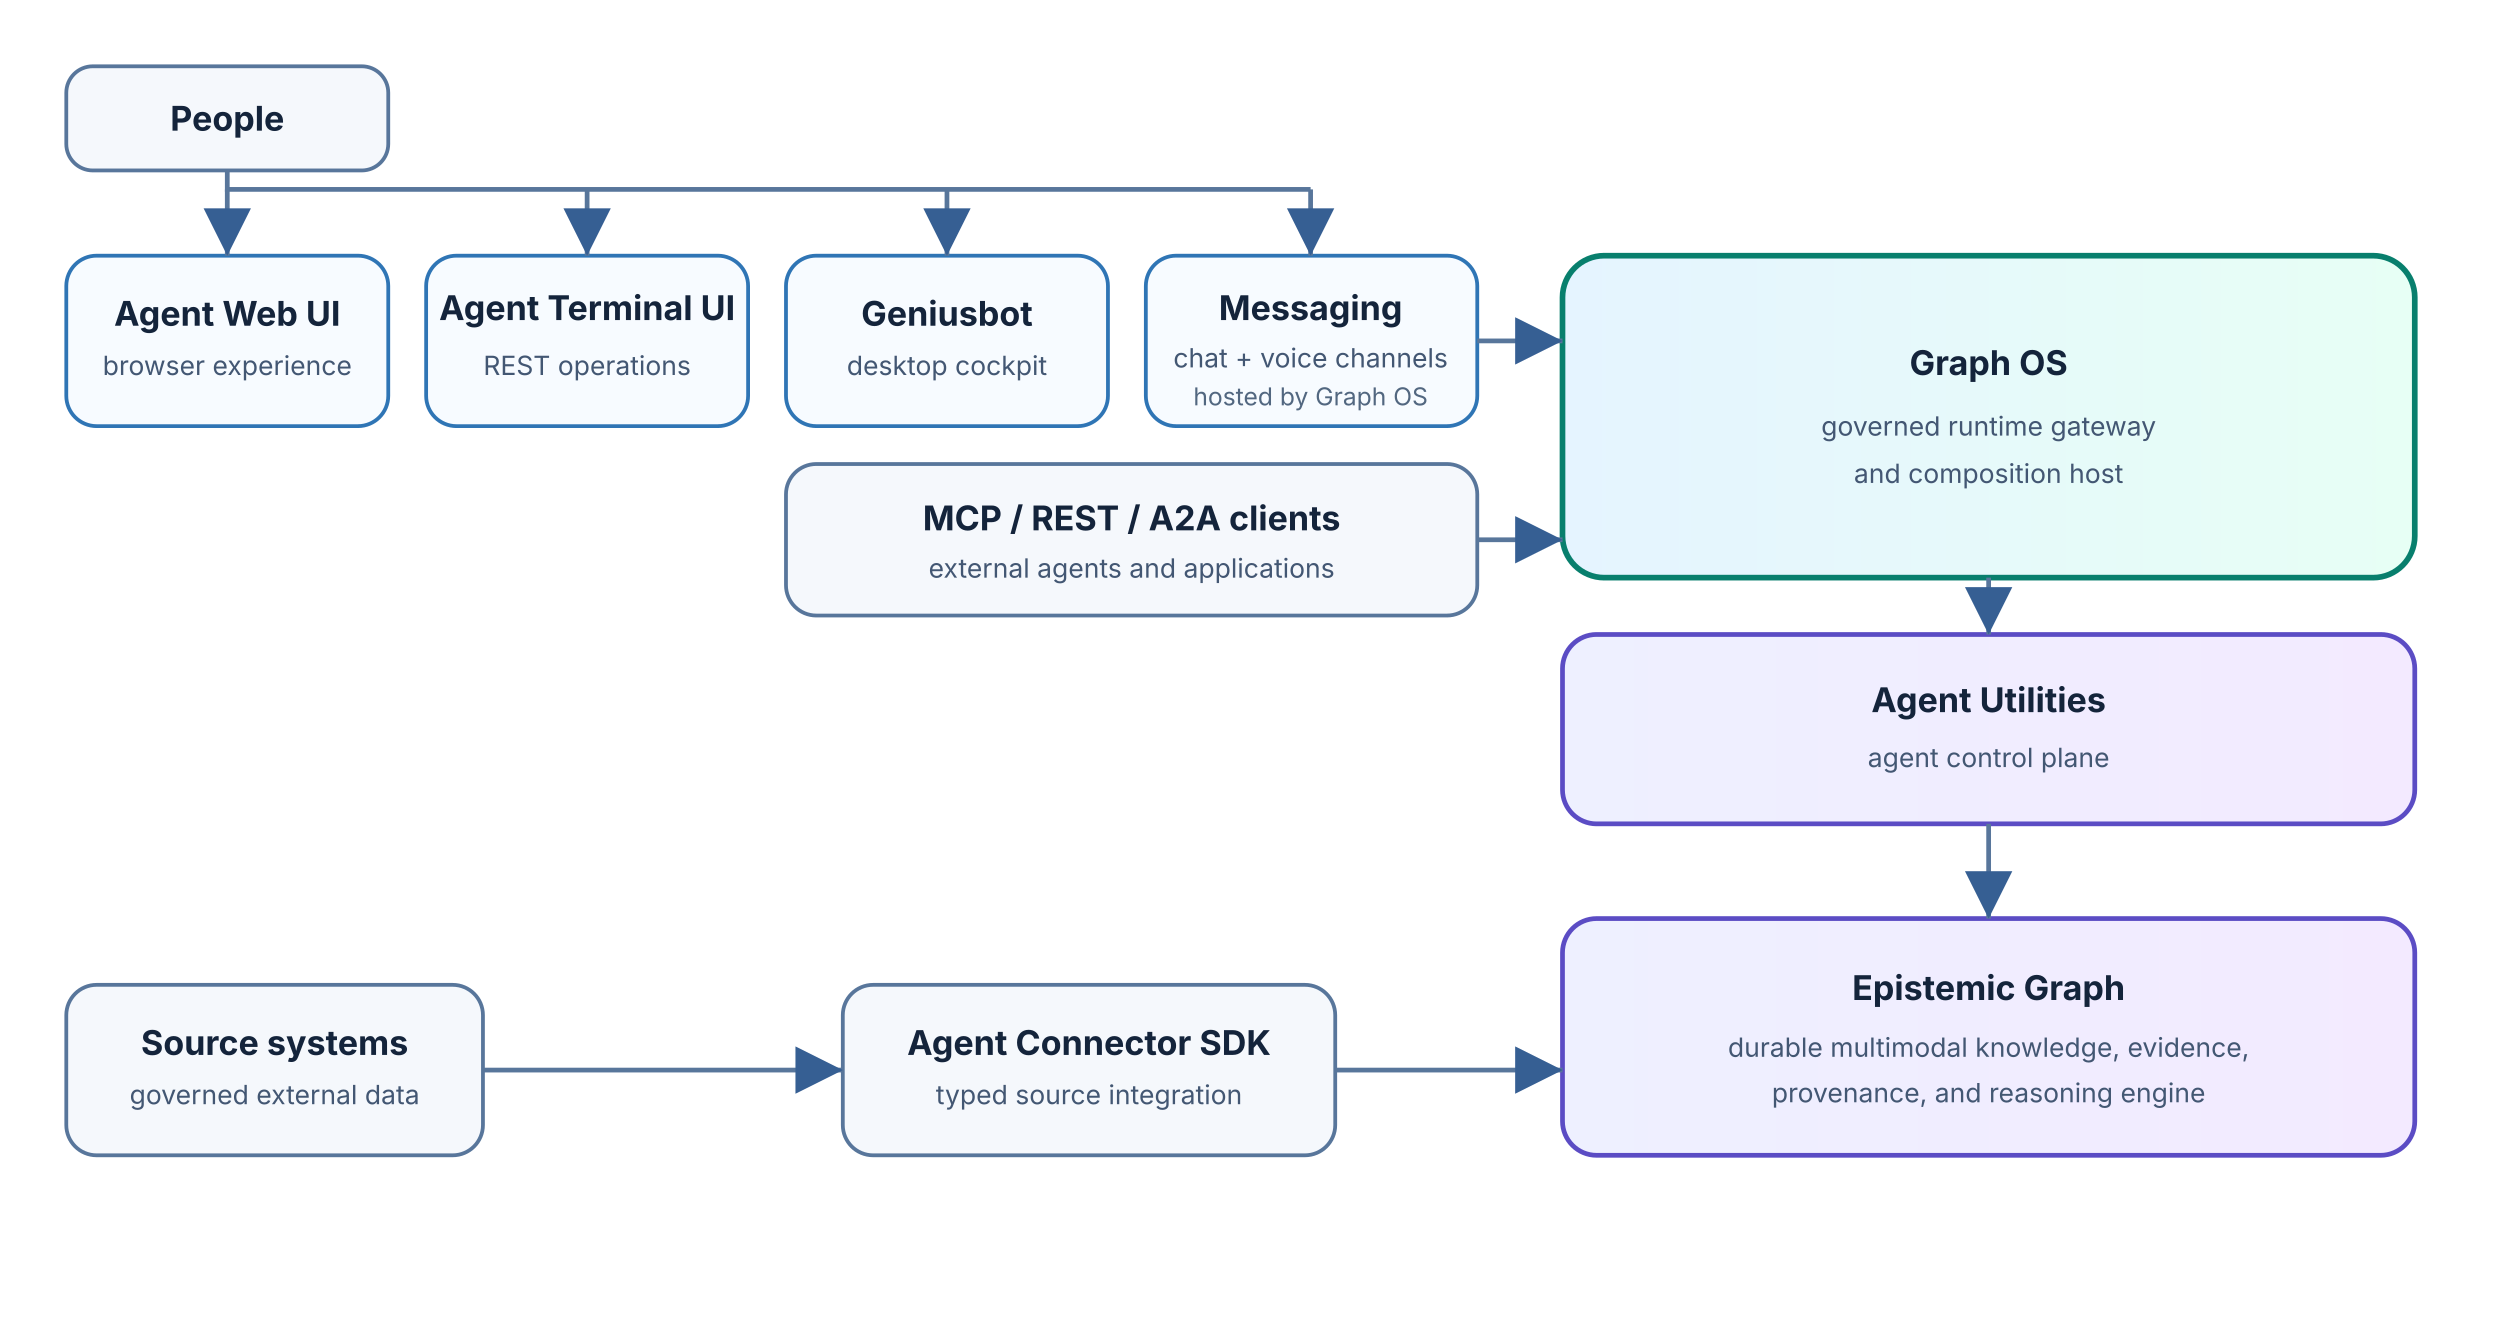
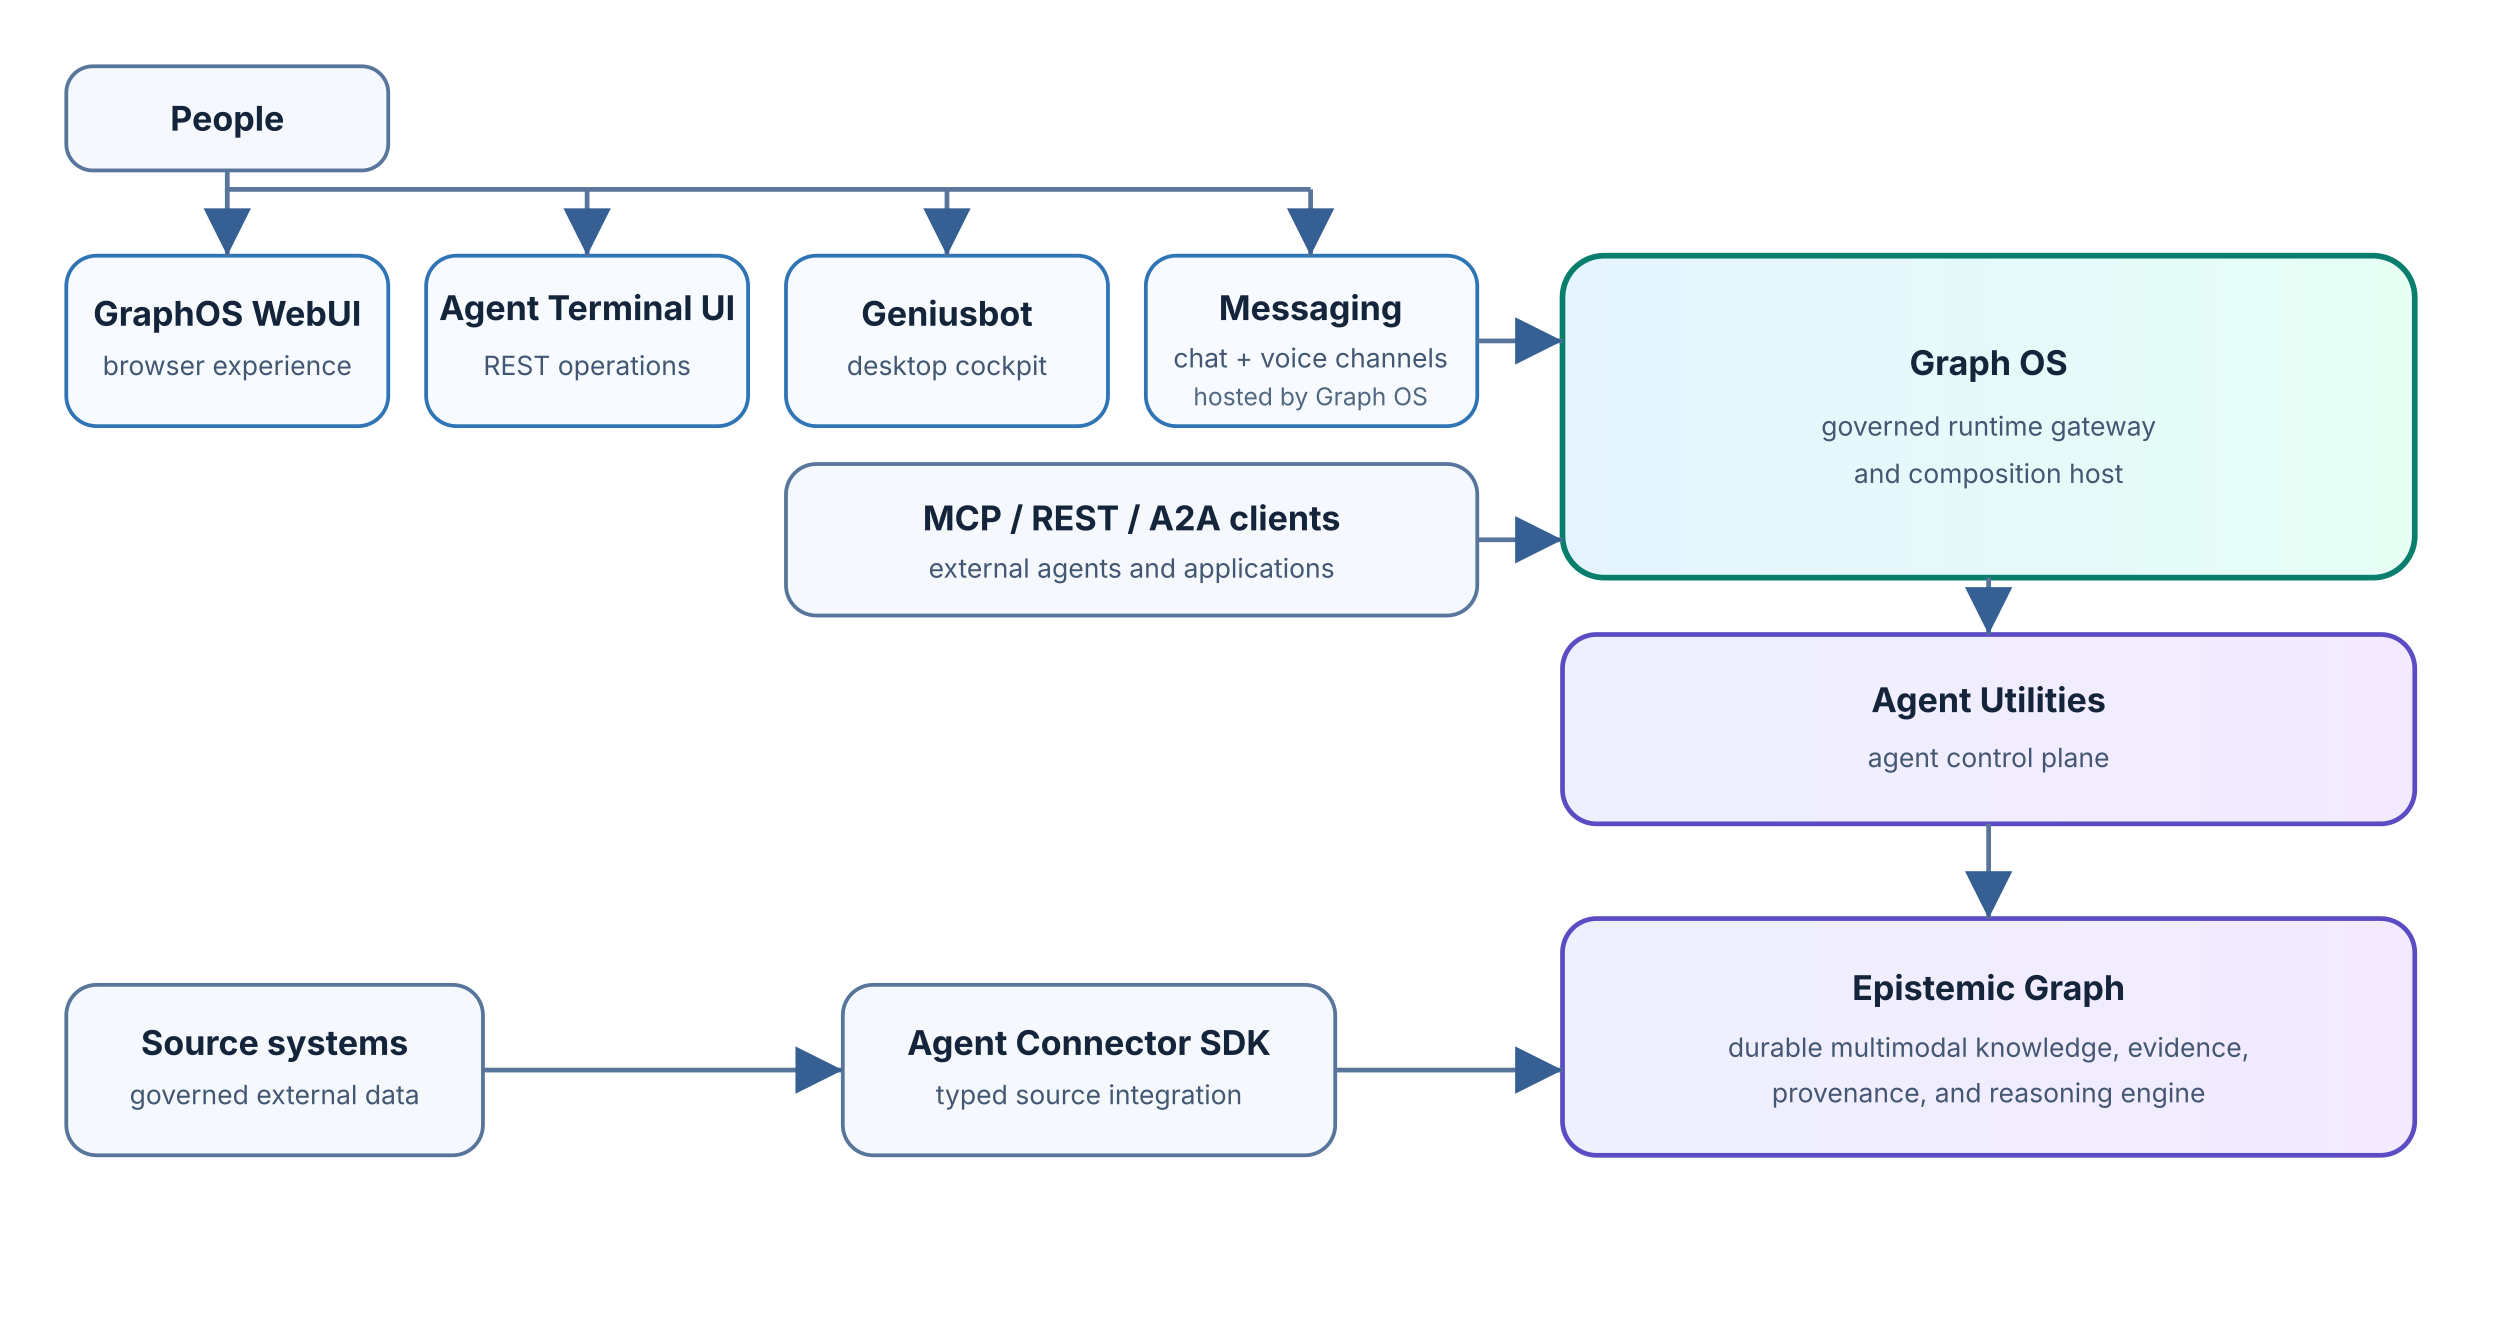
<svg xmlns="http://www.w3.org/2000/svg" viewBox="0 0 1320 700" role="img" aria-labelledby="diagram-title diagram-description">
  <defs>
    <linearGradient id="gateway-light" x1="0" x2="1">
      <stop stop-color="#e5f4ff" />
      <stop offset="1" stop-color="#e7fff5" />
    </linearGradient>
    <linearGradient id="core-light" x1="0" x2="1">
      <stop stop-color="#eef0ff" />
      <stop offset="1" stop-color="#f3eaff" />
    </linearGradient>
    <linearGradient id="gateway-dark" x1="0" x2="1">
      <stop stop-color="#173344" />
      <stop offset="1" stop-color="#153b36" />
    </linearGradient>
    <linearGradient id="core-dark" x1="0" x2="1">
      <stop stop-color="#242c4b" />
      <stop offset="1" stop-color="#332646" />
    </linearGradient>
    <marker id="arrow" markerWidth="10" markerHeight="10" refX="10" refY="5" orient="auto" markerUnits="strokeWidth">
      <path class="arrowhead" d="M0 0 10 5 0 10z" />
    </marker>
    <style>
      .bg{fill:none}.box{fill:#f5f8fc;stroke:#58769b;stroke-width:2}.entry{fill:#f7fbff;stroke:#2f75b5;stroke-width:2}.gateway{fill:url(#gateway-light);stroke:#087f6d;stroke-width:3}.core{fill:url(#core-light);stroke:#5b4cc4;stroke-width:2.5}.label{font:700 18px system-ui,-apple-system,Segoe UI,sans-serif;fill:#14243b;text-anchor:middle}.role{font:14px system-ui,-apple-system,Segoe UI,sans-serif;fill:#435773;text-anchor:middle}.small{font:13px system-ui,-apple-system,Segoe UI,sans-serif;fill:#526780;text-anchor:middle}.arrow,.bus{fill:none;stroke:#58769b;stroke-width:2.5}.arrow{marker-end:url(#arrow)}.arrowhead{fill:#365f93}
      @media (prefers-color-scheme: light){.bg{fill:none}.box{fill:#f5f8fc;stroke:#58769b}.entry{fill:#f7fbff;stroke:#2f75b5}.gateway{fill:url(#gateway-light);stroke:#087f6d}.core{fill:url(#core-light);stroke:#5b4cc4}.label{fill:#14243b}.role{fill:#435773}.small{fill:#526780}.arrow,.bus{stroke:#58769b}.arrowhead{fill:#365f93}}
      @media (prefers-color-scheme: dark){.bg{fill:none}.box{fill:#172338;stroke:#778ca9}.entry{fill:#192b43;stroke:#76aee9}.gateway{fill:url(#gateway-dark);stroke:#63d8b5}.core{fill:url(#core-dark);stroke:#b5a5ff}.label{fill:#f3f7ff}.role{fill:#d1dced}.small{fill:#b7c6dc}.arrow,.bus{stroke:#c2cee2}.arrowhead{fill:#d8e2f1}}
    </style>
  </defs>
  <rect class="bg" width="1320" height="700" rx="24" fill="none" />
  <g>
    <rect class="box" x="35" y="35" width="170" height="55" rx="14" />
    <text class="label" x="120" y="69">People</text>
    <rect class="entry" x="35" y="135" width="170" height="90" rx="16" />
-     <text class="label" x="120" y="172">Agent Web UI</text>
+     <text class="label" x="120" y="172">GraphOS WebUI</text>
    <text class="role" x="120" y="198">browser experience</text>
    <rect class="entry" x="225" y="135" width="170" height="90" rx="16" />
    <text class="label" x="310" y="169">Agent Terminal UI</text>
    <text class="role" x="310" y="198">REST operations</text>
    <rect class="entry" x="415" y="135" width="170" height="90" rx="16" />
    <text class="label" x="500" y="172">Geniusbot</text>
    <text class="role" x="500" y="198">desktop cockpit</text>
    <rect class="entry" x="605" y="135" width="175" height="90" rx="16" />
    <text class="label" x="692" y="169">Messaging</text>
    <text class="role" x="692" y="194">chat + voice channels</text>
    <text class="small" x="692" y="214">hosted by Graph OS</text>
    <rect class="box" x="415" y="245" width="365" height="80" rx="16" />
    <text class="label" x="597.5" y="280">MCP / REST / A2A clients</text>
    <text class="role" x="597.5" y="305">external agents and applications</text>
    <rect class="gateway" x="825" y="135" width="450" height="170" rx="22" />
    <text class="label" x="1050" y="198">Graph OS</text>
    <text class="role" x="1050" y="230">governed runtime gateway</text>
    <text class="role" x="1050" y="255">and composition host</text>
    <rect class="core" x="825" y="335" width="450" height="100" rx="18" />
    <text class="label" x="1050" y="376">Agent Utilities</text>
    <text class="role" x="1050" y="405">agent control plane</text>
    <rect class="core" x="825" y="485" width="450" height="125" rx="18" />
    <text class="label" x="1050" y="528">Epistemic Graph</text>
    <text class="role" x="1050" y="558">durable multimodal knowledge, evidence,</text>
    <text class="role" x="1050" y="582">provenance, and reasoning engine</text>
    <rect class="box" x="35" y="520" width="220" height="90" rx="16" />
    <text class="label" x="145" y="557">Source systems</text>
    <text class="role" x="145" y="583">governed external data</text>
    <rect class="box" x="445" y="520" width="260" height="90" rx="16" />
    <text class="label" x="575" y="557">Agent Connector SDK</text>
    <text class="role" x="575" y="583">typed source integration</text>
  </g>
  <g class="connections">
    <path class="bus" d="M120 90V100H692" />
    <path class="arrow" d="M120 100V135" />
    <path class="arrow" d="M310 100V135" />
    <path class="arrow" d="M500 100V135" />
    <path class="arrow" d="M692 100V135" />
    <path class="arrow" d="M780 180H825" />
    <path class="arrow" d="M780 285H825" />
    <path class="arrow" d="M1050 305V335" />
    <path class="arrow" d="M1050 435V485" />
    <path class="arrow" d="M255 565H445" />
    <path class="arrow" d="M705 565H825" />
  </g>
</svg>
